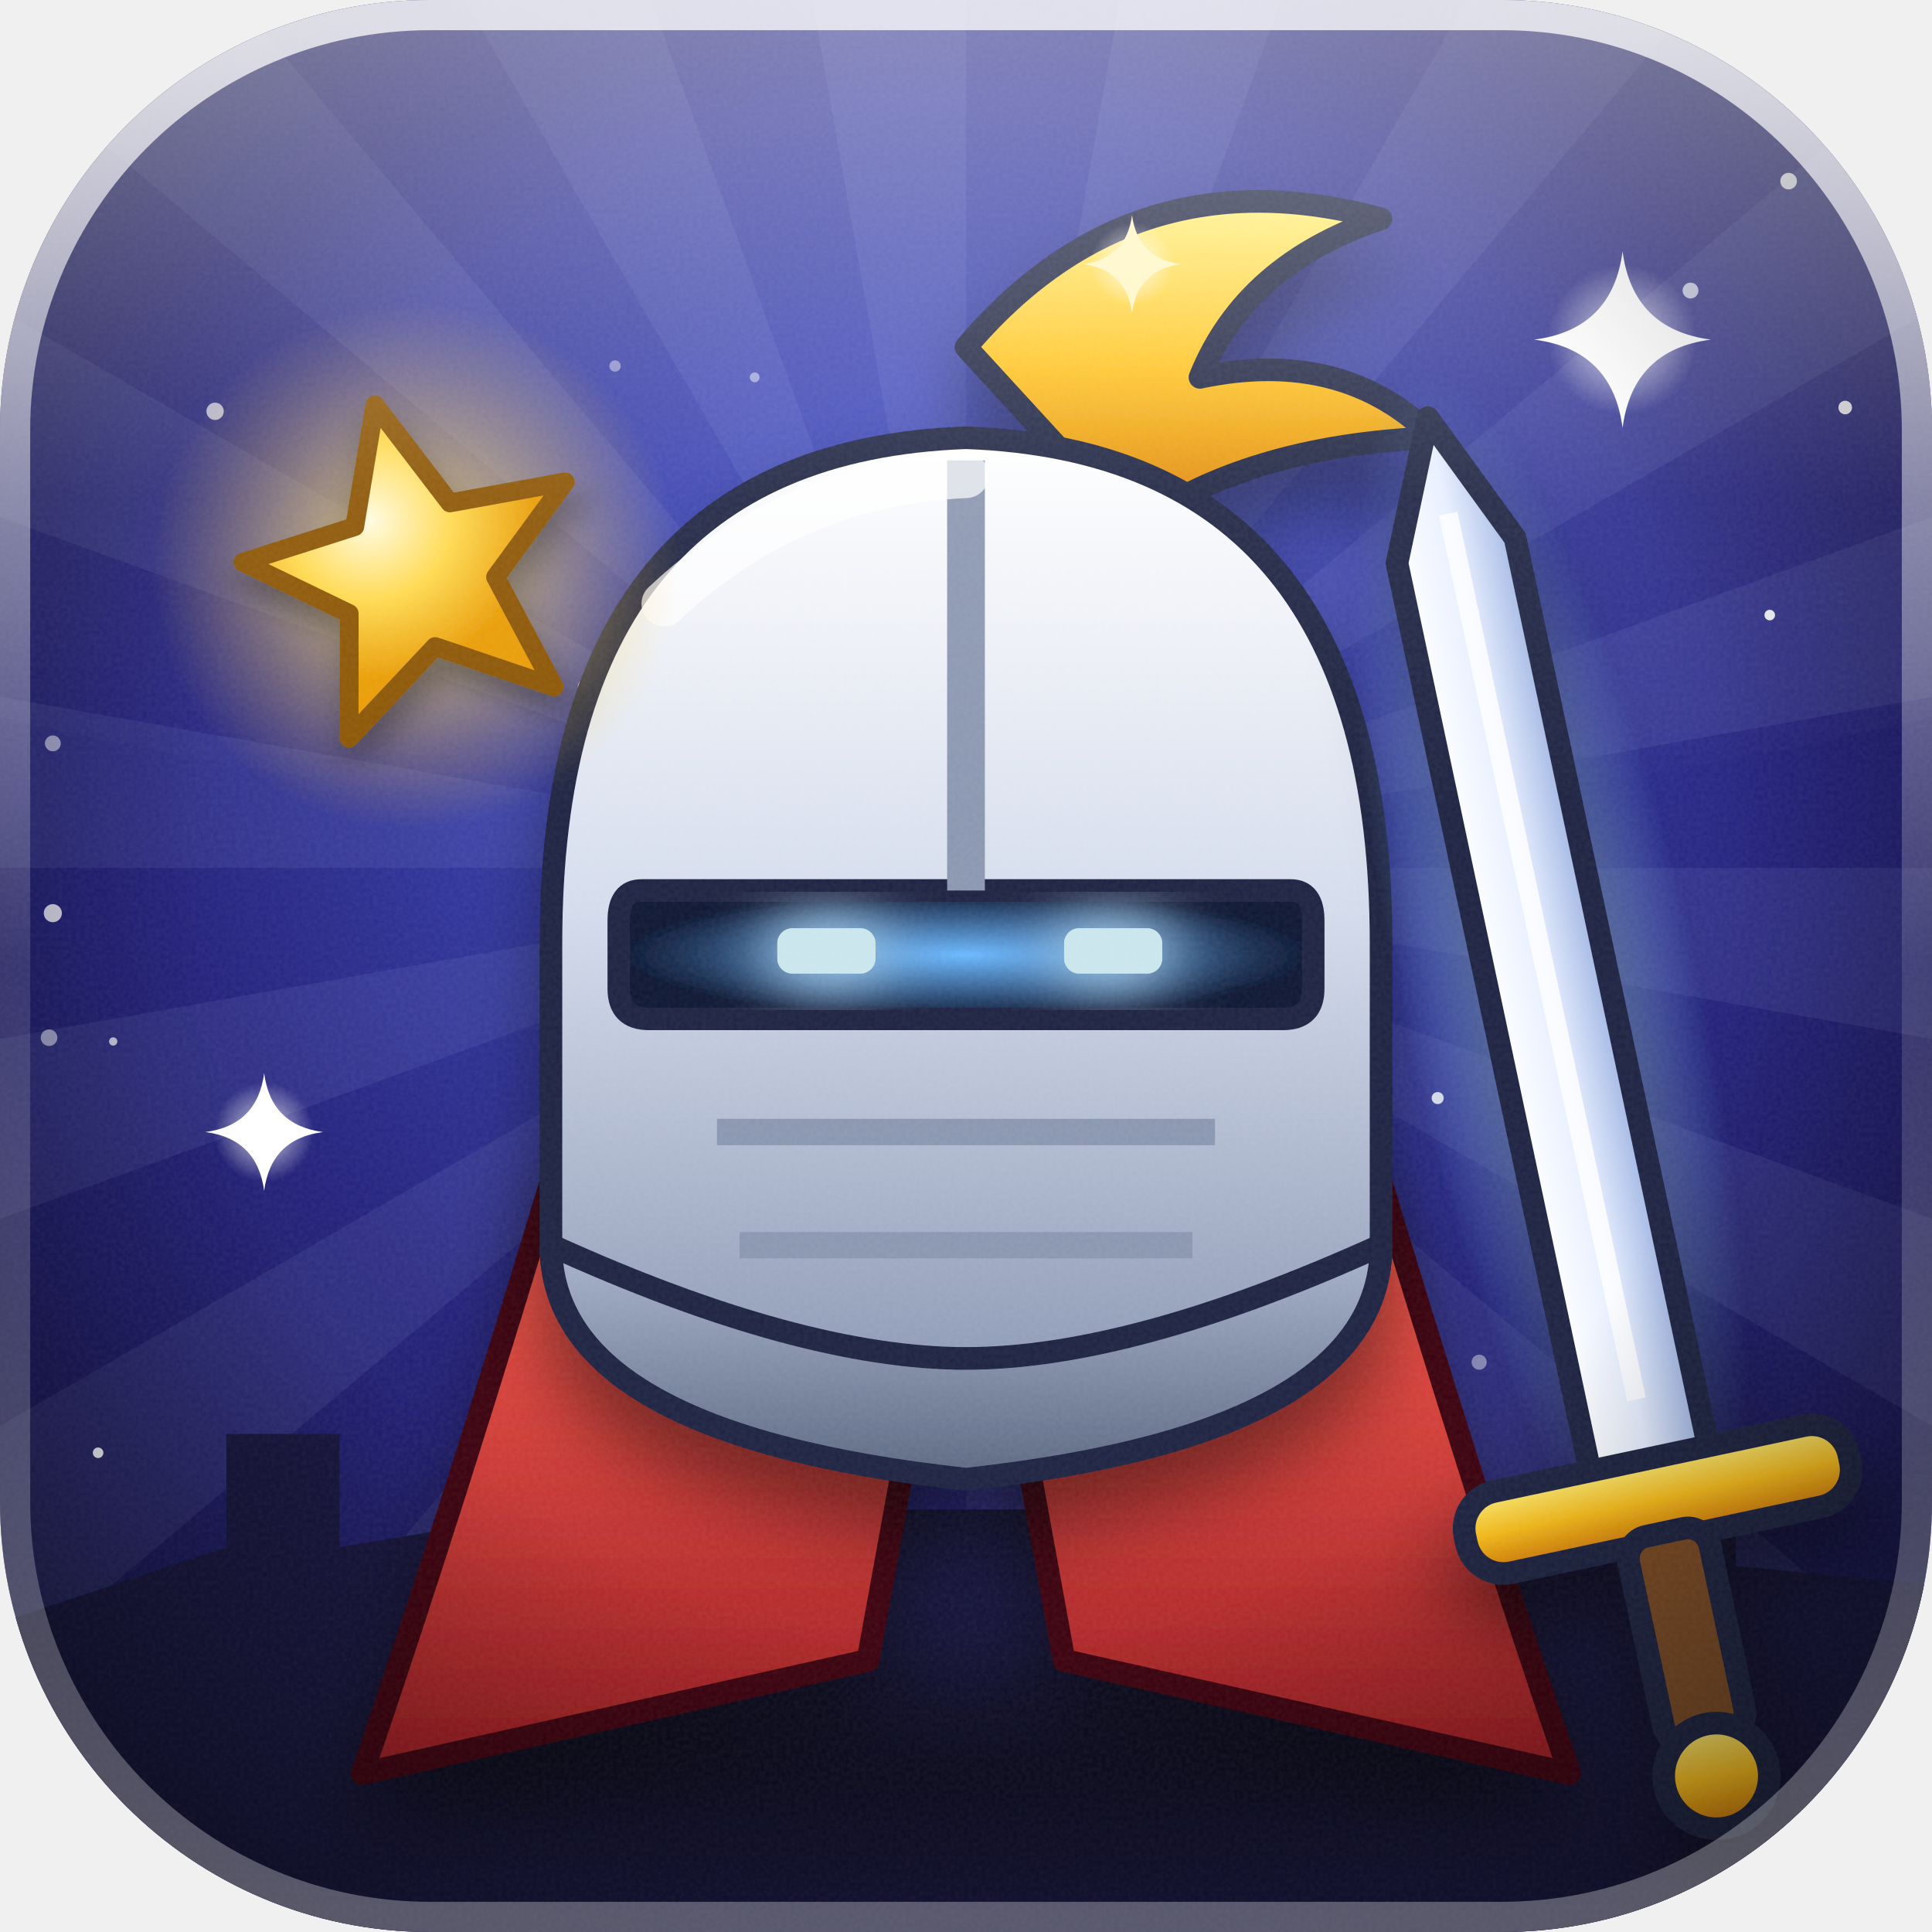
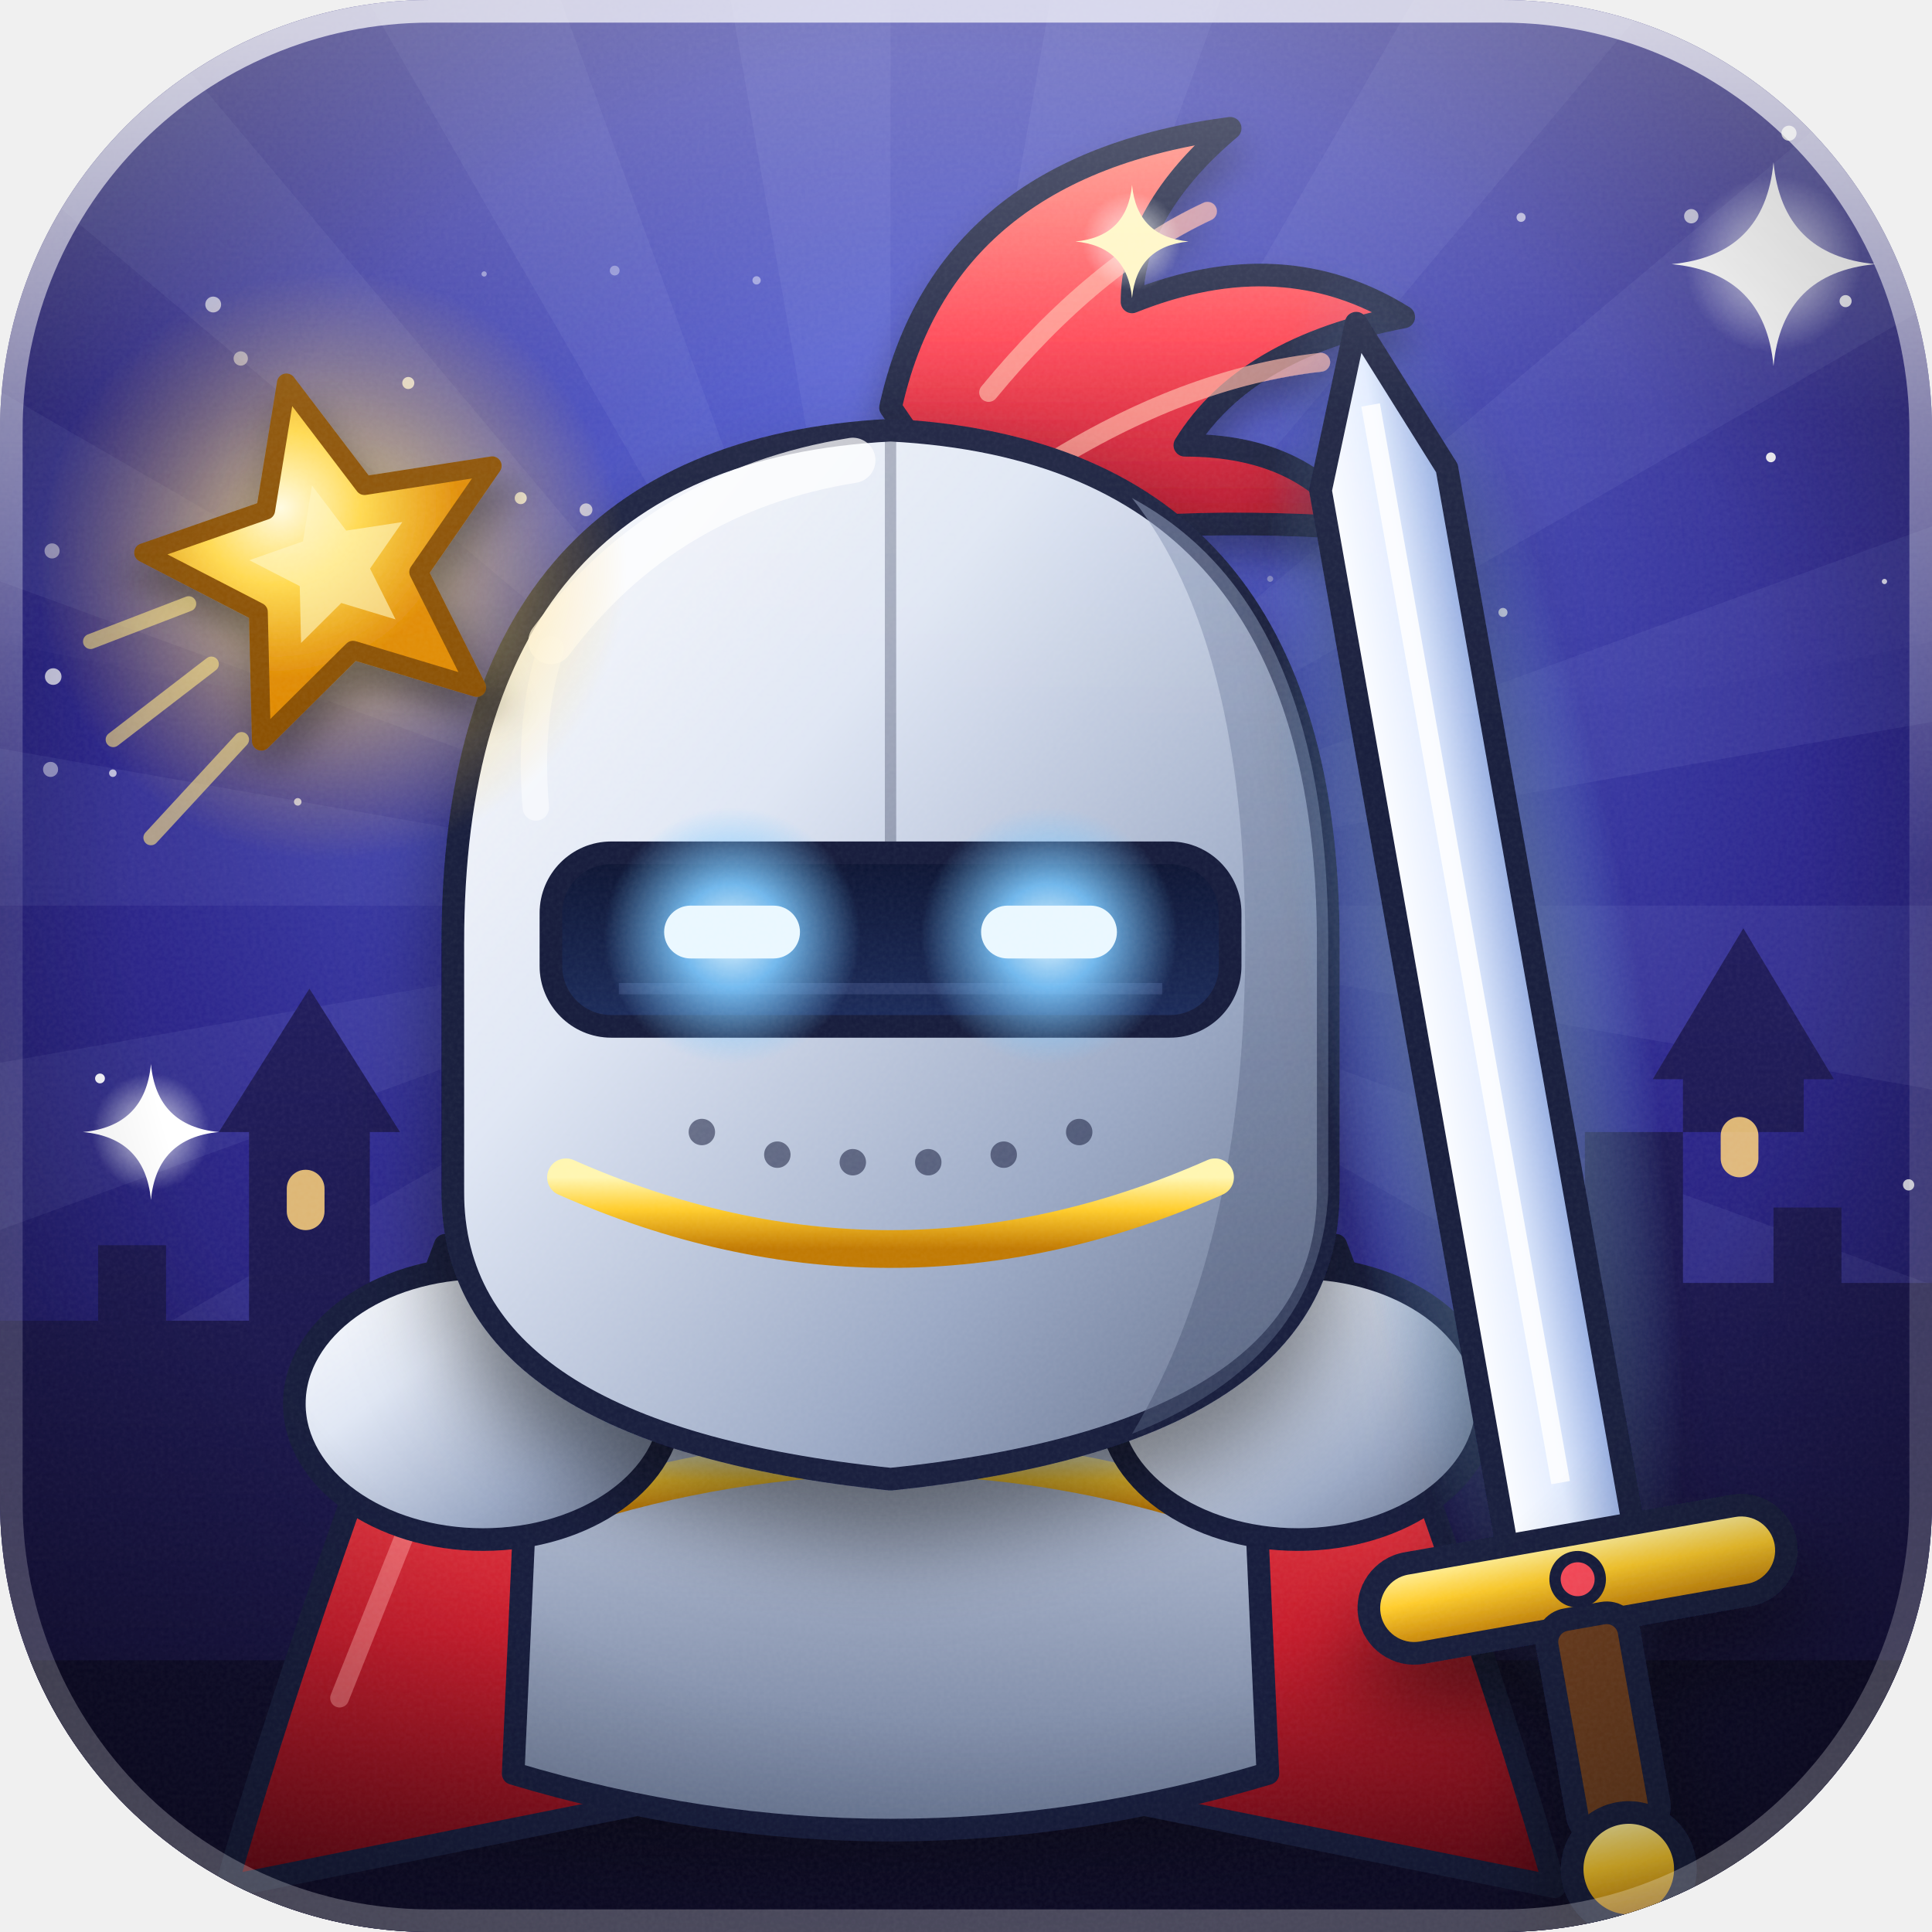
<svg xmlns="http://www.w3.org/2000/svg" viewBox="0 0 512 512">
  <defs>
    <clipPath id="sq">
      <rect width="512" height="512" rx="114" />
    </clipPath>
-     <filter id="sh" x="-30%" y="-30%" width="160%" height="160%">
-       <feDropShadow dx="0" dy="12" stdDeviation="10" flood-color="#000" flood-opacity=".45" />
-     </filter>
-     <filter id="sh2" x="-30%" y="-30%" width="160%" height="160%">
-       <feDropShadow dx="0" dy="5" stdDeviation="4" flood-color="#000" flood-opacity=".35" />
-     </filter>
-     <filter id="glow" x="-80%" y="-80%" width="260%" height="260%">
-       <feGaussianBlur stdDeviation="9" result="b" />
+     <filter id="sh" x="-40%" y="-40%" width="180%" height="180%">
+       <feDropShadow dx="0" dy="14" stdDeviation="12" flood-color="#000" flood-opacity=".5" />
+     </filter>
+     <filter id="sh2" x="-40%" y="-40%" width="180%" height="180%">
+       <feDropShadow dx="0" dy="6" stdDeviation="5" flood-color="#000" flood-opacity=".4" />
+     </filter>
+     <filter id="glow" x="-100%" y="-100%" width="300%" height="300%">
+       <feGaussianBlur stdDeviation="10" result="b" />
      <feMerge>
        <feMergeNode in="b" />
        <feMergeNode in="b" />
        <feMergeNode in="SourceGraphic" />
      </feMerge>
    </filter>
-     <filter id="blur" x="-50%" y="-50%" width="200%" height="200%">
+     <filter id="glowS" x="-100%" y="-100%" width="300%" height="300%">
+       <feGaussianBlur stdDeviation="4" result="b" />
+       <feMerge>
+         <feMergeNode in="b" />
+         <feMergeNode in="SourceGraphic" />
+       </feMerge>
+     </filter>
+     <filter id="b2" x="-50%" y="-50%" width="200%" height="200%">
+       <feGaussianBlur stdDeviation="2" />
+     </filter>
+     <filter id="b6" x="-50%" y="-50%" width="200%" height="200%">
+       <feGaussianBlur stdDeviation="6" />
+     </filter>
+     <filter id="b14" x="-60%" y="-60%" width="220%" height="220%">
      <feGaussianBlur stdDeviation="14" />
    </filter>
-     <filter id="blur4" x="-50%" y="-50%" width="200%" height="200%">
-       <feGaussianBlur stdDeviation="4" />
+     <filter id="b30" x="-80%" y="-80%" width="260%" height="260%">
+       <feGaussianBlur stdDeviation="30" />
    </filter>
    <filter id="grain" x="0" y="0" width="100%" height="100%">
-       <feTurbulence type="fractalNoise" baseFrequency=".85" numOctaves="2" seed="7" />
-       <feColorMatrix values="0 0 0 0 1  0 0 0 0 1  0 0 0 0 1  0 0 0 .07 0" />
+       <feTurbulence type="fractalNoise" baseFrequency=".9" numOctaves="2" seed="7" />
+       <feColorMatrix values="0 0 0 0 1  0 0 0 0 1  0 0 0 0 1  0 0 0 .055 0" />
    </filter>
    <linearGradient id="gloss" x1="0" y1="0" x2="0" y2="1">
-       <stop offset="0" stop-color="#fff" stop-opacity=".42" />
-       <stop offset=".6" stop-color="#fff" stop-opacity=".06" />
+       <stop offset="0" stop-color="#fff" stop-opacity=".32" />
+       <stop offset=".55" stop-color="#fff" stop-opacity=".05" />
      <stop offset="1" stop-color="#fff" stop-opacity="0" />
    </linearGradient>
-     <radialGradient id="vig" cx=".5" cy=".45" r=".72">
-       <stop offset=".55" stop-color="#000" stop-opacity="0" />
-       <stop offset="1" stop-color="#000" stop-opacity=".5" />
+     <radialGradient id="vig" cx=".5" cy=".46" r=".74">
+       <stop offset=".58" stop-color="#000" stop-opacity="0" />
+       <stop offset="1" stop-color="#000" stop-opacity=".45" />
    </radialGradient>
    <linearGradient id="rim" x1="0" y1="0" x2="0" y2="1">
-       <stop offset="0" stop-color="#fff" stop-opacity=".75" />
-       <stop offset=".5" stop-color="#fff" stop-opacity=".12" />
-       <stop offset="1" stop-color="#fff" stop-opacity=".3" />
+       <stop offset="0" stop-color="#fff" stop-opacity=".7" />
+       <stop offset=".45" stop-color="#fff" stop-opacity=".1" />
+       <stop offset="1" stop-color="#fff" stop-opacity=".25" />
    </linearGradient>
    <radialGradient id="spark">
      <stop offset="0" stop-color="#fff" />
-       <stop offset=".3" stop-color="#fff" stop-opacity=".8" />
+       <stop offset=".25" stop-color="#fff" stop-opacity=".85" />
      <stop offset="1" stop-color="#fff" stop-opacity="0" />
    </radialGradient>
-     <radialGradient id="bg" cx="0.5" cy="0.35" r="0.85">
-       <stop offset="0" stop-color="#4a5ad8" />
-       <stop offset="0.5" stop-color="#22207a" />
+     <radialGradient id="sky" cx="0.5" cy="0.32" r="0.9">
+       <stop offset="0" stop-color="#5a6ae8" />
+       <stop offset="0.5" stop-color="#2a248a" />
      <stop offset="1" stop-color="#0a0828" />
    </radialGradient>
-     <linearGradient id="helm" x1="0" y1="0" x2="0" y2="1">
+     <linearGradient id="castle" x1="0" y1="0" x2="0" y2="1">
+       <stop offset="0" stop-color="#1e1a5a" />
+       <stop offset="1" stop-color="#100c34" />
+     </linearGradient>
+     <linearGradient id="helm" x1="0" y1="0" x2="1" y2="1">
      <stop offset="0" stop-color="#ffffff" />
-       <stop offset="0.45" stop-color="#d4dcec" />
-       <stop offset="1" stop-color="#7d8aa8" />
-     </linearGradient>
-     <linearGradient id="helmDark" x1="0" y1="0" x2="0" y2="1">
-       <stop offset="0" stop-color="#a8b4cc" />
-       <stop offset="1" stop-color="#5a6680" />
+       <stop offset="0.35" stop-color="#dfe6f4" />
+       <stop offset="0.7" stop-color="#9aa8c4" />
+       <stop offset="1" stop-color="#5c6884" />
+     </linearGradient>
+     <linearGradient id="helmSide" x1="0" y1="0" x2="0" y2="1">
+       <stop offset="0" stop-color="#8a98b8" />
+       <stop offset="1" stop-color="#4a5674" />
+     </linearGradient>
+     <linearGradient id="gold" x1="0" y1="0" x2="0" y2="1">
+       <stop offset="0" stop-color="#fff6b0" />
+       <stop offset="0.45" stop-color="#ffcc2a" />
+       <stop offset="1" stop-color="#c07800" />
    </linearGradient>
    <linearGradient id="plume" x1="0" y1="0" x2="0" y2="1">
-       <stop offset="0" stop-color="#fff07a" />
-       <stop offset="0.5" stop-color="#ffc21a" />
-       <stop offset="1" stop-color="#d87a00" />
+       <stop offset="0" stop-color="#ff8a7a" />
+       <stop offset="0.5" stop-color="#ff3a4a" />
+       <stop offset="1" stop-color="#a80c24" />
    </linearGradient>
    <linearGradient id="cape" x1="0" y1="0" x2="0" y2="1">
-       <stop offset="0" stop-color="#ff5a4a" />
-       <stop offset="1" stop-color="#9a1a20" />
-     </linearGradient>
+       <stop offset="0" stop-color="#ff5a5a" />
+       <stop offset="0.6" stop-color="#c81a2a" />
+       <stop offset="1" stop-color="#6a0614" />
+     </linearGradient>
+     <linearGradient id="visor" x1="0" y1="0" x2="0" y2="1">
+       <stop offset="0" stop-color="#0a1230" />
+       <stop offset="1" stop-color="#1a2a5a" />
+     </linearGradient>
+     <radialGradient id="eyeGlow" cx="0.5" cy="0.5" r="0.5">
+       <stop offset="0" stop-color="#e6f6ff" />
+       <stop offset="0.4" stop-color="#7ac8ff" stop-opacity="0.9" />
+       <stop offset="1" stop-color="#7ac8ff" stop-opacity="0" />
+     </radialGradient>
    <linearGradient id="blade" x1="0" y1="0" x2="1" y2="0">
      <stop offset="0" stop-color="#ffffff" />
-       <stop offset="0.5" stop-color="#e6eeff" />
-       <stop offset="1" stop-color="#9ab0e0" />
+       <stop offset="0.5" stop-color="#e2ecff" />
+       <stop offset="1" stop-color="#8aa4dc" />
    </linearGradient>
    <radialGradient id="bladeGlow" cx="0.5" cy="0.5" r="0.5">
-       <stop offset="0" stop-color="#bfe0ff" stop-opacity="0.9" />
+       <stop offset="0" stop-color="#bfe2ff" stop-opacity="0.85" />
      <stop offset="1" stop-color="#7ab8ff" stop-opacity="0" />
    </radialGradient>
    <radialGradient id="star" cx="0.4" cy="0.35" r="0.5">
      <stop offset="0" stop-color="#fffbe0" />
-       <stop offset="0.5" stop-color="#ffd84a" />
-       <stop offset="1" stop-color="#e89a00" />
+       <stop offset="0.45" stop-color="#ffd84a" />
+       <stop offset="1" stop-color="#e08a00" />
    </radialGradient>
    <radialGradient id="starGlow" cx="0.5" cy="0.5" r="0.5">
      <stop offset="0" stop-color="#ffe680" stop-opacity="0.9" />
      <stop offset="1" stop-color="#ffc634" stop-opacity="0" />
    </radialGradient>
-     <radialGradient id="visor" cx="0.5" cy="0.5" r="0.5">
-       <stop offset="0" stop-color="#6ab8ff" />
-       <stop offset="1" stop-color="#0a1430" />
-     </radialGradient>
+     <linearGradient id="armor" x1="0" y1="0" x2="0" y2="1">
+       <stop offset="0" stop-color="#c8d2e6" />
+       <stop offset="1" stop-color="#6a7896" />
+     </linearGradient>
  </defs>
  <g clip-path="url(#sq)">
-     <rect width="512" height="512" fill="url(#bg)" />
-     <circle cx="267" cy="413" r="2.5" fill="#fff" opacity="0.57" />
-     <circle cx="392" cy="361" r="2.0" fill="#fff" opacity="0.47" />
-     <circle cx="14" cy="197" r="2.1" fill="#fff" opacity="0.55" />
-     <circle cx="257" cy="163" r="2.3" fill="#fff" opacity="0.97" />
-     <circle cx="206" cy="511" r="0.9" fill="#fff" opacity="0.89" />
-     <circle cx="448" cy="77" r="2.1" fill="#fff" opacity="0.74" />
-     <circle cx="489" cy="108" r="1.8" fill="#fff" opacity="0.93" />
-     <circle cx="327" cy="158" r="0.9" fill="#fff" opacity="0.96" />
-     <circle cx="243" cy="510" r="1.1" fill="#fff" opacity="0.89" />
-     <circle cx="416" cy="471" r="0.8" fill="#fff" opacity="0.62" />
-     <circle cx="26" cy="385" r="1.4" fill="#fff" opacity="0.98" />
-     <circle cx="192" cy="396" r="2.4" fill="#fff" opacity="0.54" />
-     <circle cx="285" cy="490" r="1.7" fill="#fff" opacity="0.62" />
-     <circle cx="137" cy="403" r="1.1" fill="#fff" opacity="0.76" />
-     <circle cx="284" cy="283" r="1.0" fill="#fff" opacity="0.80" />
-     <circle cx="469" cy="163" r="1.4" fill="#fff" opacity="0.95" />
-     <circle cx="296" cy="140" r="0.8" fill="#fff" opacity="0.85" />
-     <circle cx="178" cy="239" r="1.3" fill="#fff" opacity="0.78" />
-     <circle cx="373" cy="159" r="0.9" fill="#fff" opacity="0.99" />
-     <circle cx="466" cy="11" r="1.8" fill="#fff" opacity="0.81" />
-     <circle cx="206" cy="375" r="2.5" fill="#fff" opacity="0.75" />
-     <circle cx="200" cy="100" r="1.3" fill="#fff" opacity="0.49" />
-     <circle cx="57" cy="109" r="2.3" fill="#fff" opacity="0.72" />
-     <circle cx="412" cy="471" r="2.3" fill="#fff" opacity="0.43" />
-     <circle cx="474" cy="48" r="2.2" fill="#fff" opacity="0.90" />
-     <circle cx="337" cy="207" r="0.9" fill="#fff" opacity="0.45" />
-     <circle cx="326" cy="124" r="1.8" fill="#fff" opacity="0.56" />
-     <circle cx="84" cy="151" r="2.1" fill="#fff" opacity="0.69" />
-     <circle cx="201" cy="249" r="1.8" fill="#fff" opacity="0.71" />
-     <circle cx="228" cy="495" r="2.2" fill="#fff" opacity="0.54" />
-     <circle cx="163" cy="97" r="1.5" fill="#fff" opacity="0.42" />
-     <circle cx="381" cy="291" r="1.6" fill="#fff" opacity="0.94" />
-     <circle cx="168" cy="296" r="2.5" fill="#fff" opacity="0.73" />
-     <circle cx="314" cy="188" r="2.6" fill="#fff" opacity="0.85" />
-     <circle cx="155" cy="182" r="1.9" fill="#fff" opacity="0.71" />
-     <circle cx="268" cy="98" r="1.8" fill="#fff" opacity="0.82" />
-     <circle cx="392" cy="230" r="1.6" fill="#fff" opacity="0.70" />
-     <circle cx="275" cy="243" r="0.8" fill="#fff" opacity="0.56" />
-     <circle cx="506" cy="423" r="1.6" fill="#fff" opacity="0.85" />
-     <circle cx="108" cy="137" r="1.7" fill="#fff" opacity="0.82" />
-     <circle cx="14" cy="242" r="2.4" fill="#fff" opacity="0.77" />
-     <circle cx="508" cy="51" r="2.4" fill="#fff" opacity="0.90" />
-     <circle cx="13" cy="275" r="2.2" fill="#fff" opacity="0.53" />
-     <circle cx="332" cy="435" r="2.2" fill="#fff" opacity="0.66" />
-     <circle cx="30" cy="276" r="1.1" fill="#fff" opacity="0.72" />
-     <circle cx="138" cy="178" r="1.8" fill="#fff" opacity="0.89" />
-     <path d="M256 230 L956 230 L945 352 Z M256 230 L914 469 L862 580 Z M256 230 L792 680 L706 766 Z M256 230 L606 836 L495 888 Z M256 230 L378 919 L256 930 Z M256 230 L134 919 L17 888 Z M256 230 L-94 836 L-194 766 Z M256 230 L-280 680 L-350 580 Z M256 230 L-402 469 L-433 352 Z M256 230 L-444 230 L-433 108 Z M256 230 L-402 -9 L-350 -120 Z M256 230 L-280 -220 L-194 -306 Z M256 230 L-94 -376 L17 -428 Z M256 230 L134 -459 L256 -470 Z M256 230 L378 -459 L495 -428 Z M256 230 L606 -376 L706 -306 Z M256 230 L792 -220 L862 -120 Z M256 230 L914 -9 L945 108 Z" fill="#bfd0ff" opacity="0.08" />
-     <path d="M0 430 L60 410 L60 380 L90 380 L90 410 L150 400 L150 360 L170 340 L190 360 L190 400 L330 400 L330 350 L350 330 L370 350 L370 405 L430 410 L430 385 L460 385 L460 415 L512 420 L512 512 L0 512 Z" fill="#14123a" />
-     <ellipse cx="256" cy="470" rx="150" ry="22" fill="#000" opacity=".5" filter="url(#blur)" />
+     <rect width="512" height="512" fill="url(#sky)" />
+     <circle cx="267.3" cy="306.5" r="2.3" fill="#fff" opacity="0.54" />
+     <circle cx="392.2" cy="267.6" r="1.8" fill="#fff" opacity="0.42" />
+     <circle cx="13.8" cy="146.0" r="2.0" fill="#fff" opacity="0.51" />
+     <circle cx="256.8" cy="120.6" r="2.1" fill="#fff" opacity="0.96" />
+     <circle cx="205.6" cy="379.4" r="0.8" fill="#fff" opacity="0.88" />
+     <circle cx="448.2" cy="57.3" r="1.9" fill="#fff" opacity="0.71" />
+     <circle cx="489.1" cy="79.8" r="1.6" fill="#fff" opacity="0.92" />
+     <circle cx="327.1" cy="117.5" r="0.8" fill="#fff" opacity="0.96" />
+     <circle cx="242.7" cy="378.6" r="0.9" fill="#fff" opacity="0.88" />
+     <circle cx="416.4" cy="349.6" r="0.7" fill="#fff" opacity="0.59" />
+     <circle cx="26.5" cy="285.8" r="1.3" fill="#fff" opacity="0.97" />
+     <circle cx="191.9" cy="294.3" r="2.2" fill="#fff" opacity="0.51" />
+     <circle cx="285.1" cy="363.8" r="1.6" fill="#fff" opacity="0.58" />
+     <circle cx="136.8" cy="298.9" r="1.0" fill="#fff" opacity="0.74" />
+     <circle cx="284.4" cy="210.3" r="0.9" fill="#fff" opacity="0.78" />
+     <circle cx="469.3" cy="121.2" r="1.3" fill="#fff" opacity="0.94" />
+     <circle cx="296.1" cy="103.6" r="0.7" fill="#fff" opacity="0.84" />
+     <circle cx="178.2" cy="177.5" r="1.2" fill="#fff" opacity="0.76" />
+     <circle cx="373.2" cy="117.7" r="0.8" fill="#fff" opacity="0.99" />
+     <circle cx="465.9" cy="7.9" r="1.7" fill="#fff" opacity="0.80" />
+     <circle cx="206.3" cy="278.0" r="2.3" fill="#fff" opacity="0.73" />
+     <circle cx="200.5" cy="74.3" r="1.1" fill="#fff" opacity="0.45" />
+     <circle cx="56.5" cy="80.7" r="2.1" fill="#fff" opacity="0.70" />
+     <circle cx="412.1" cy="349.7" r="2.1" fill="#fff" opacity="0.38" />
+     <circle cx="474.1" cy="35.3" r="2.0" fill="#fff" opacity="0.90" />
+     <circle cx="336.6" cy="153.4" r="0.8" fill="#fff" opacity="0.41" />
+     <circle cx="325.9" cy="91.8" r="1.6" fill="#fff" opacity="0.52" />
+     <circle cx="83.7" cy="112.2" r="1.9" fill="#fff" opacity="0.67" />
+     <circle cx="201.1" cy="184.9" r="1.6" fill="#fff" opacity="0.69" />
+     <circle cx="227.9" cy="367.6" r="2.0" fill="#fff" opacity="0.50" />
+     <circle cx="162.9" cy="71.7" r="1.3" fill="#fff" opacity="0.37" />
+     <circle cx="381.2" cy="215.8" r="1.4" fill="#fff" opacity="0.93" />
+     <circle cx="168.3" cy="219.9" r="2.3" fill="#fff" opacity="0.71" />
+     <circle cx="313.8" cy="139.8" r="2.4" fill="#fff" opacity="0.84" />
+     <circle cx="155.3" cy="135.1" r="1.7" fill="#fff" opacity="0.69" />
+     <circle cx="267.9" cy="73.0" r="1.7" fill="#fff" opacity="0.81" />
+     <circle cx="391.7" cy="170.8" r="1.5" fill="#fff" opacity="0.68" />
+     <circle cx="274.6" cy="180.5" r="0.7" fill="#fff" opacity="0.52" />
+     <circle cx="505.8" cy="314.0" r="1.5" fill="#fff" opacity="0.84" />
+     <circle cx="108.2" cy="101.5" r="1.6" fill="#fff" opacity="0.80" />
+     <circle cx="14.1" cy="179.3" r="2.2" fill="#fff" opacity="0.75" />
+     <circle cx="508.5" cy="37.5" r="2.2" fill="#fff" opacity="0.89" />
+     <circle cx="13.4" cy="203.9" r="2.0" fill="#fff" opacity="0.49" />
+     <circle cx="332.4" cy="323.2" r="2.0" fill="#fff" opacity="0.63" />
+     <circle cx="29.9" cy="204.9" r="1.0" fill="#fff" opacity="0.70" />
+     <circle cx="138.0" cy="132.0" r="1.6" fill="#fff" opacity="0.88" />
+     <circle cx="499.4" cy="154.1" r="0.7" fill="#fff" opacity="0.84" />
+     <circle cx="173.7" cy="287.9" r="2.1" fill="#fff" opacity="0.37" />
+     <circle cx="374.2" cy="108.2" r="1.2" fill="#fff" opacity="0.57" />
+     <circle cx="275.7" cy="92.4" r="1.5" fill="#fff" opacity="0.53" />
+     <circle cx="63.8" cy="95.0" r="1.9" fill="#fff" opacity="0.55" />
+     <circle cx="102.6" cy="138.9" r="1.1" fill="#fff" opacity="0.99" />
+     <circle cx="403.1" cy="57.6" r="1.2" fill="#fff" opacity="0.63" />
+     <circle cx="270.4" cy="147.6" r="1.6" fill="#fff" opacity="0.84" />
+     <circle cx="78.9" cy="212.5" r="1.0" fill="#fff" opacity="0.70" />
+     <circle cx="162.4" cy="305.2" r="2.2" fill="#fff" opacity="0.97" />
+     <circle cx="208.5" cy="234.4" r="1.0" fill="#fff" opacity="0.81" />
+     <circle cx="398.3" cy="162.3" r="1.2" fill="#fff" opacity="0.84" />
+     <circle cx="384.2" cy="303.7" r="1.2" fill="#fff" opacity="0.51" />
+     <circle cx="128.3" cy="72.6" r="0.7" fill="#fff" opacity="0.43" />
+     <path d="M236 240 L996 240 L984 372 Z M236 240 L950 500 L894 620 Z M236 240 L818 729 L725 822 Z M236 240 L616 898 L496 954 Z M236 240 L368 988 L236 1000 Z M236 240 L104 988 L-24 954 Z M236 240 L-144 898 L-253 822 Z M236 240 L-346 729 L-422 620 Z M236 240 L-478 500 L-512 372 Z M236 240 L-524 240 L-512 108 Z M236 240 L-478 -20 L-422 -140 Z M236 240 L-346 -249 L-253 -342 Z M236 240 L-144 -418 L-24 -474 Z M236 240 L104 -508 L236 -520 Z M236 240 L368 -508 L496 -474 Z M236 240 L616 -418 L725 -342 Z M236 240 L818 -249 L894 -140 Z M236 240 L950 -20 L984 108 Z" fill="#c8d4ff" opacity="0.07" />
+     <g fill="url(#castle)">
+       <path d="M0 410 L0 350 L26 350 L26 330 L44 330 L44 350 L66 350 L66 300 L58 300 L82 262 L106 300 L98 300 L98 380 L160 380 L160 512 L0 512 Z" />
+       <path d="M512 410 L512 340 L488 340 L488 320 L470 320 L470 340 L446 340 L446 286 L438 286 L462 246 L486 286 L478 286 L478 300 L420 300 L420 380 L352 380 L352 512 L512 512 Z" />
+     </g>
+     <g fill="#ffd27a" opacity=".85">
+       <rect x="76" y="310" width="10" height="16" rx="5" />
+       <rect x="456" y="296" width="10" height="16" rx="5" />
+     </g>
+     <rect y="440" width="512" height="72" fill="#0c0a2a" />
+     <ellipse cx="236" cy="470" rx="160" ry="22" fill="#000" opacity=".55" filter="url(#b14)" />
+     <path d="M118 330 Q80 430 60 500 L210 470 L236 360 Z" fill="url(#cape)" stroke="#141a3a" stroke-width="6" stroke-linejoin="round" stroke-linecap="round" />
+     <path d="M354 330 Q392 430 412 500 L262 470 L236 360 Z" fill="url(#cape)" stroke="#141a3a" stroke-width="6" stroke-linejoin="round" stroke-linecap="round" />
+     <path d="M90 450 Q110 400 126 360" stroke="#ff9a9a" stroke-width="5" fill="none" opacity=".5" stroke-linecap="round" />
+     <path d="M140 380 Q236 340 332 380 L336 470 Q236 500 136 470 Z" fill="url(#armor)" stroke="#141a3a" stroke-width="6" stroke-linejoin="round" stroke-linecap="round" />
+     <path d="M150 400 Q236 372 322 400" stroke="url(#gold)" stroke-width="10" fill="none" />
+     <ellipse cx="128" cy="372" rx="50" ry="36" fill="url(#helm)" stroke="#141a3a" stroke-width="6" stroke-linejoin="round" stroke-linecap="round" />
+     <ellipse cx="344" cy="372" rx="50" ry="36" fill="url(#helm)" stroke="#141a3a" stroke-width="6" stroke-linejoin="round" stroke-linecap="round" />
+     <g filter="url(#sh2)">
+       <path d="M236 108 Q250 44 326 34 Q300 56 300 80 Q340 64 372 84 Q330 92 314 118 Q346 118 360 140 Q300 136 262 146 Z" fill="url(#plume)" stroke="#141a3a" stroke-width="6" stroke-linejoin="round" stroke-linecap="round" />
+       <path d="M262 104 Q290 70 320 56 M276 124 Q314 100 350 96" stroke="#ffb0a0" stroke-width="5" fill="none" stroke-linecap="round" opacity=".7" />
+     </g>
    <g filter="url(#sh)">
-       <path d="M150 300 Q120 400 96 470 L230 440 L250 330 Z" fill="url(#cape)" stroke="#3a0608" stroke-width="6" stroke-linejoin="round" />
-       <path d="M362 300 Q392 400 416 470 L282 440 L262 330 Z" fill="url(#cape)" stroke="#3a0608" stroke-width="6" stroke-linejoin="round" />
-     </g>
-     <g filter="url(#sh)" stroke="#1a2040" stroke-width="6" stroke-linejoin="round">
-       <path d="M256 92 Q300 40 366 58 Q330 70 318 100 Q356 92 380 116 Q330 118 300 140 Z" fill="url(#plume)" />
-       <path d="M146 250 Q146 120 256 116 Q366 120 366 250 L366 330 Q366 380 256 392 Q146 380 146 330 Z" fill="url(#helm)" />
-       <path d="M170 236 L342 236 Q348 236 348 244 L348 262 Q348 270 340 270 L172 270 Q164 270 164 262 L164 244 Q164 236 170 236 Z" fill="url(#visor)" />
-       <path d="M256 122 L256 236" stroke="#8a96b0" stroke-width="10" />
-       <path d="M190 300 L322 300 M196 330 L316 330" stroke="#8a96b0" stroke-width="7" fill="none" />
-       <path d="M146 330 Q146 380 256 392 Q366 380 366 330 Q300 360 256 360 Q212 360 146 330 Z" fill="url(#helmDark)" />
-     </g>
-     <path d="M176 160 Q210 128 256 126" fill="none" stroke="#fff" stroke-width="12" stroke-linecap="round" opacity=".7" />
-     <g fill="#ffe680">
-       <rect x="206" y="246" width="26" height="12" rx="4" />
-       <rect x="282" y="246" width="26" height="12" rx="4" />
-     </g>
-     <g filter="url(#glow)" opacity=".85">
-       <rect x="206" y="246" width="26" height="12" rx="4" fill="#bfe6ff" />
-       <rect x="282" y="246" width="26" height="12" rx="4" fill="#bfe6ff" />
-     </g>
-     <g transform="translate(442 410) rotate(-12)">
-       <ellipse cx="0" cy="-150" rx="40" ry="170" fill="url(#bladeGlow)" />
-       <g filter="url(#sh)" stroke="#1a2040" stroke-width="6" stroke-linejoin="round">
-         <path d="M-16 -20 L-16 -270 L0 -306 L16 -270 L16 -20 Z" fill="url(#blade)" />
-         <rect x="-52" y="-24" width="104" height="22" rx="10" fill="url(#plume)" />
-         <rect x="-11" y="-4" width="22" height="56" rx="6" fill="#7a4a24" />
-         <circle cx="0" cy="62" r="14" fill="url(#plume)" />
+       <path d="M120 250 Q120 120 236 114 Q352 120 352 250 L352 316 Q352 380 236 392 Q120 380 120 316 Z" fill="url(#helm)" stroke="#141a3a" stroke-width="6" stroke-linejoin="round" stroke-linecap="round" />
+     </g>
+     <path d="M300 132 Q352 160 352 250 L352 316 Q350 360 300 380 Q330 330 330 250 Q330 170 300 132 Z" fill="url(#helmSide)" opacity=".55" />
+     <path d="M236 116 V226" stroke="url(#gold)" stroke-width="16" />
+     <path d="M236 116 V226" stroke="#141a3a" stroke-width="3" opacity=".3" />
+     <rect x="146" y="226" width="180" height="46" rx="16" fill="url(#visor)" stroke="#141a3a" stroke-width="6" stroke-linejoin="round" stroke-linecap="round" />
+     <path d="M164 262 H308" stroke="#2a3a6a" stroke-width="3" />
+     <circle cx="194" cy="248" r="34" fill="url(#eyeGlow)" />
+     <circle cx="278" cy="248" r="34" fill="url(#eyeGlow)" />
+     <rect x="176" y="240" width="36" height="14" rx="7" fill="#eaf8ff" />
+     <rect x="260" y="240" width="36" height="14" rx="7" fill="#eaf8ff" />
+     <g fill="#141a3a" opacity=".55">
+       <circle cx="186" cy="300" r="3.5" />
+       <circle cx="206" cy="306" r="3.5" />
+       <circle cx="226" cy="308" r="3.5" />
+       <circle cx="246" cy="308" r="3.5" />
+       <circle cx="266" cy="306" r="3.5" />
+       <circle cx="286" cy="300" r="3.5" />
+     </g>
+     <path d="M150 312 Q236 350 322 312" stroke="url(#gold)" stroke-width="10" fill="none" stroke-linecap="round" />
+     <path d="M146 170 Q176 130 226 122" stroke="#fff" stroke-width="12" fill="none" stroke-linecap="round" opacity=".75" />
+     <path d="M142 214 Q140 190 146 172" stroke="#fff" stroke-width="7" fill="none" stroke-linecap="round" opacity=".5" />
+     <g transform="translate(424 452) rotate(-10)">
+       <ellipse cx="0" cy="-190" rx="44" ry="200" fill="url(#bladeGlow)" />
+       <g filter="url(#sh)" stroke="#141a3a" stroke-width="6" stroke-linejoin="round" stroke-linecap="round">
+         <path d="M-17 -40 L-17 -330 L0 -372 L17 -330 L17 -40 Z" fill="url(#blade)" />
+         <rect x="-56" y="-46" width="112" height="24" rx="12" fill="url(#gold)" />
+         <rect x="-11" y="-24" width="22" height="58" rx="6" fill="#6a3a1a" />
+         <circle cx="0" cy="44" r="15" fill="url(#gold)" />
      </g>
-       <path d="M0 -280 L0 -40" stroke="#fff" stroke-width="5" opacity=".8" />
-     </g>
-     <circle cx="110" cy="150" r="70" fill="url(#starGlow)" />
-     <g transform="translate(110 150) rotate(-14)" filter="url(#sh2)">
-       <path d="M0 -44 L13 -14 L44 -12 L20 8 L28 40 L0 22 L-28 40 L-20 8 L-44 -12 L-13 -14 Z" fill="url(#star)" stroke="#8a5200" stroke-width="5" stroke-linejoin="round" />
-     </g>
-     <g transform="translate(430 90) scale(0.9)">
-       <circle r="22" fill="url(#spark)" opacity=".7" />
-       <path d="M0 -26 Q3 -3 26 0 Q3 3 0 26 Q-3 3 -26 0 Q-3 -3 0 -26 Z" fill="#fff" />
-     </g>
-     <g transform="translate(70 300) scale(0.6)">
-       <circle r="22" fill="url(#spark)" opacity=".7" />
-       <path d="M0 -26 Q3 -3 26 0 Q3 3 0 26 Q-3 3 -26 0 Q-3 -3 0 -26 Z" fill="#fff" />
-     </g>
-     <g transform="translate(300 70) scale(0.5)">
-       <circle r="22" fill="url(#spark)" opacity=".7" />
-       <path d="M0 -26 Q3 -3 26 0 Q3 3 0 26 Q-3 3 -26 0 Q-3 -3 0 -26 Z" fill="#fff6c0" />
+       <path d="M0 -350 V-60" stroke="#fff" stroke-width="5" opacity=".85" />
+       <circle cx="0" cy="-34" r="6" fill="#ff4a5a" stroke="#141a3a" stroke-width="3" />
+     </g>
+     <circle cx="88" cy="150" r="78" fill="url(#starGlow)" />
+     <g transform="rotate(-14 88 150)" filter="url(#sh2)">
+       <path d="M88.0 100.0 L101.5 131.4 L135.6 134.5 L109.9 157.1 L117.4 190.5 L88.0 173.0 L58.6 190.5 L66.1 157.1 L40.4 134.5 L74.5 131.4 Z" fill="url(#star)" stroke="#8a5000" stroke-width="5" stroke-linejoin="round" />
+       <path d="M88.0 128.0 L93.9 141.8 L108.9 143.2 L97.6 153.1 L100.9 167.8 L88.0 160.1 L75.1 167.8 L78.4 153.1 L67.1 143.2 L82.1 141.8 Z" fill="#fff6c0" opacity=".6" />
+     </g>
+     <g stroke="#ffe680" stroke-width="4" stroke-linecap="round" opacity=".6">
+       <path d="M30 196 L56 176 M24 170 L50 160 M40 222 L64 196" />
+     </g>
+     <g transform="translate(470.0 70.0) scale(0.9)">
+       <circle r="26" fill="url(#spark)" opacity=".75" />
+       <path d="M0 -30 Q2.6 -2.6 30 0 Q2.6 2.6 0 30 Q-2.6 2.6 -30 0 Q-2.6 -2.6 0 -30 Z" fill="#fff" />
+     </g>
+     <g transform="translate(300.0 64.0) scale(0.5)">
+       <circle r="26" fill="url(#spark)" opacity=".75" />
+       <path d="M0 -30 Q2.6 -2.6 30 0 Q2.6 2.6 0 30 Q-2.6 2.6 -30 0 Q-2.6 -2.6 0 -30 Z" fill="#fff6c0" />
+     </g>
+     <g transform="translate(40.0 300.0) scale(0.6)">
+       <circle r="26" fill="url(#spark)" opacity=".75" />
+       <path d="M0 -30 Q2.6 -2.6 30 0 Q2.6 2.6 0 30 Q-2.6 2.6 -30 0 Q-2.6 -2.6 0 -30 Z" fill="#fff" />
    </g>
    <rect width="512" height="512" filter="url(#grain)" />
    <rect width="512" height="512" fill="url(#vig)" />
-     <path d="M0 0 H512 V190 Q256 250 0 190 Z" fill="url(#gloss)" />
+     <path d="M0 0 H512 V170 Q256 228 0 170 Z" fill="url(#gloss)" />
  </g>
-   <rect x="4" y="4" width="504" height="504" rx="110" fill="none" stroke="url(#rim)" stroke-width="8" />
+   <rect x="3" y="3" width="506" height="506" rx="111" fill="none" stroke="url(#rim)" stroke-width="6" />
</svg>
